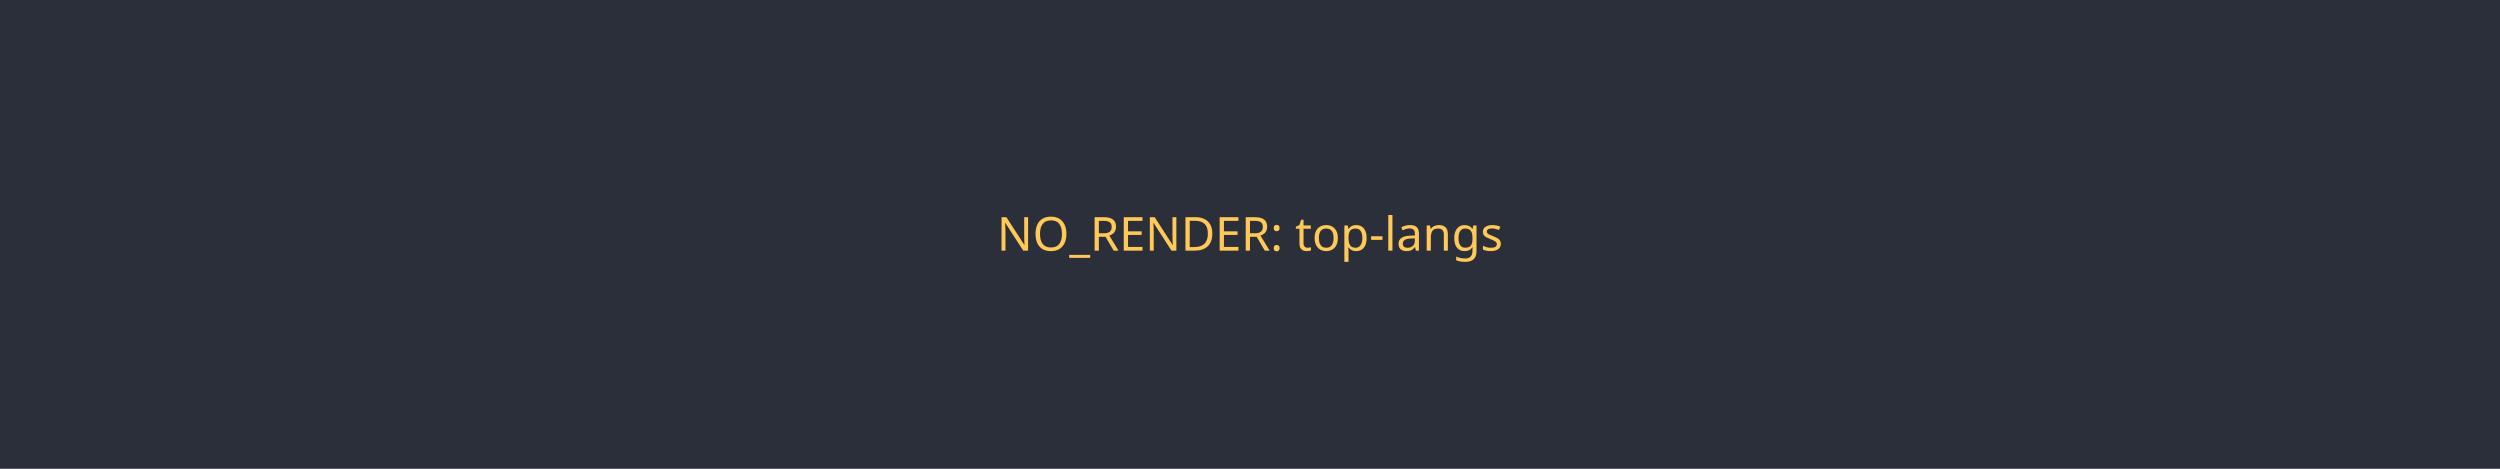
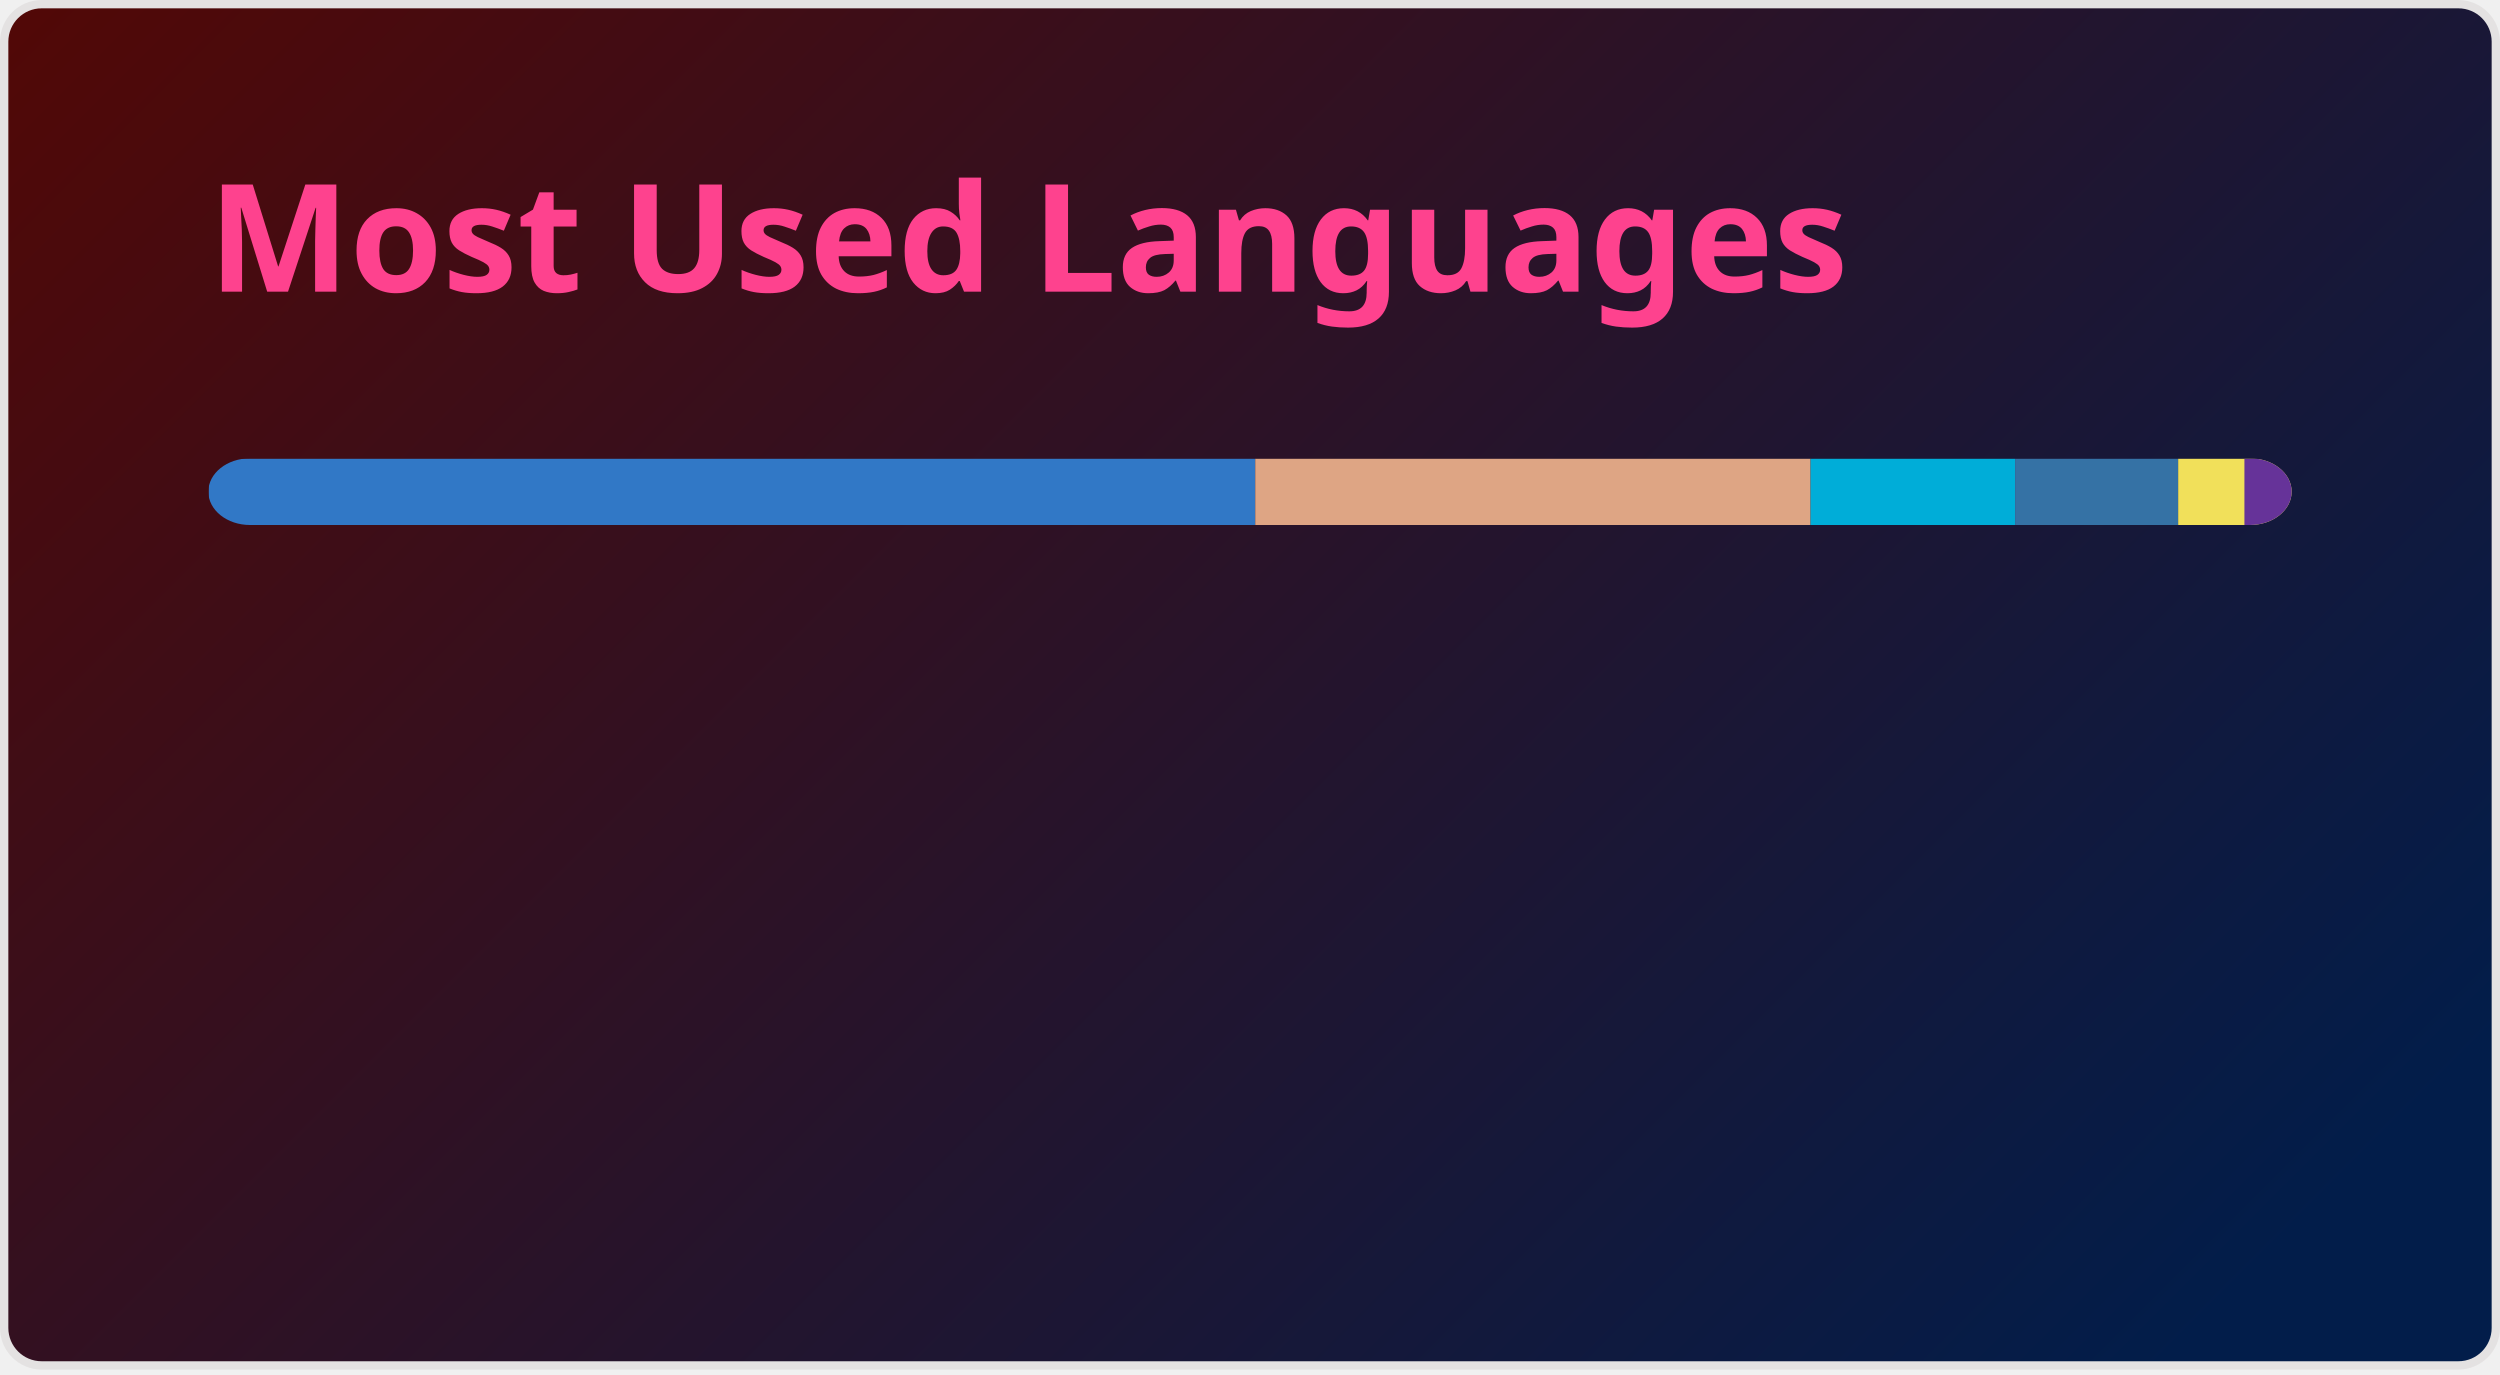
- <svg xmlns="http://www.w3.org/2000/svg" width="640" height="120">
-   <rect width="100%" height="100%" fill="#2b2f3a" />
-   <text x="50%" y="50%" fill="#ffc857" dominant-baseline="middle" text-anchor="middle" font-family="sans-serif">NO_RENDER: top-langs</text>
+ <svg xmlns="http://www.w3.org/2000/svg" width="300" height="165" viewBox="0 0 300 165" fill="none" role="img" aria-labelledby="descId">
+   <style>
+           .header {
+             font: 600 18px 'Segoe UI', Ubuntu, Sans-Serif;
+             fill: #fe428e;
+             animation: fadeInAnimation 0.8s ease-in-out forwards;
+           }
+           @supports(-moz-appearance: auto) {
+             /* Selector detects Firefox */
+             .header { font-size: 15.5px; }
+           }
+           
+ 		@keyframes slideInAnimation { from { width:0; } to { width:calc(100%-100px);} }
+ 		@keyframes growWidthAnimation { from { width:0; } to { width:100%; } }
+ 		.stat { font: 600 14px 'Segoe UI', Ubuntu, "Helvetica Neue", Sans-Serif; fill: #a9fef7; }
+ 		@supports(-moz-appearance: auto){ .stat{ font-size:12px; } }
+ 		.bold { font-weight:700 }
+ 		.lang-name { font: 400 11px "Segoe UI", Ubuntu, Sans-Serif; fill: #a9fef7; }
+ 		.stagger { opacity:0; animation: fadeInAnimation 0.3s ease-in-out forwards; }
+ 		#rect-mask rect { animation: slideInAnimation 1s ease-in-out forwards; }
+ 		.lang-progress { animation: growWidthAnimation 0.6s ease-in-out forwards; }
+ 	
+ 
+           
+       /* Animations */
+       @keyframes scaleInAnimation {
+         from {
+           transform: translate(-5px, 5px) scale(0);
+         }
+         to {
+           transform: translate(-5px, 5px) scale(1);
+         }
+       }
+       @keyframes fadeInAnimation {
+         from {
+           opacity: 0;
+         }
+         to {
+           opacity: 1;
+         }
+       }
+     
+           
+         </style>
+   <defs>
+     <linearGradient id="gradient" gradientTransform="rotate(45)" gradientUnits="userSpaceOnUse">
+       <stop offset="0%" stop-color="#520806" />
+       <stop offset="100%" stop-color="#021D4A" />
+     </linearGradient>
+   </defs>
+   <rect data-testid="card-bg" x="0.5" y="0.5" rx="4.5" height="99%" stroke="#e4e2e2" width="299" fill="url(#gradient)" stroke-opacity="1" />
+   <g data-testid="card-title" transform="translate(25, 35)">
+     <g transform="translate(0, 0)">
+       <text x="0" y="0" class="header" data-testid="header">Most Used Languages</text>
+     </g>
+   </g>
+   <g data-testid="main-card-body" transform="translate(0, 55)">
+     <svg data-testid="lang-items" x="25">
+       <mask id="rect-mask">
+         <rect x="0" y="0" width="250" height="8" fill="white" rx="5" />
+       </mask>
+       <rect mask="url(#rect-mask)" data-testid="lang-progress" x="0" y="0" width="125.63" height="8" fill="#3178c6" />
+       <rect mask="url(#rect-mask)" data-testid="lang-progress" x="125.63" y="0" width="66.64" height="8" fill="#dea584" />
+       <rect mask="url(#rect-mask)" data-testid="lang-progress" x="192.27" y="0" width="24.54" height="8" fill="#00ADD8" />
+       <rect mask="url(#rect-mask)" data-testid="lang-progress" x="216.81" y="0" width="19.57" height="8" fill="#3572A5" />
+       <rect mask="url(#rect-mask)" data-testid="lang-progress" x="236.38" y="0" width="17.95" height="8" fill="#f1e05a" />
+       <rect mask="url(#rect-mask)" data-testid="lang-progress" x="244.33" y="0" width="15.67" height="8" fill="#663399" />
+       <g transform="translate(0, 25)">
+         <g transform="translate(0, 0)">
+           <g transform="translate(0, 0)">
+             <g class="stagger" style="animation-delay: 450ms">
+               <circle cx="5" cy="6" r="5" fill="#3178c6" />
+               <text data-testid="lang-name" x="15" y="10" class="lang-name">
+ 				TypeScript 50.25%
+ 			</text>
+             </g>
+           </g>
+           <g transform="translate(0, 25)">
+             <g class="stagger" style="animation-delay: 600ms">
+               <circle cx="5" cy="6" r="5" fill="#dea584" />
+               <text data-testid="lang-name" x="15" y="10" class="lang-name">
+ 				Rust 26.66%
+ 			</text>
+             </g>
+           </g>
+           <g transform="translate(0, 50)">
+             <g class="stagger" style="animation-delay: 750ms">
+               <circle cx="5" cy="6" r="5" fill="#00ADD8" />
+               <text data-testid="lang-name" x="15" y="10" class="lang-name">
+ 				Go 9.82%
+ 			</text>
+             </g>
+           </g>
+         </g>
+         <g transform="translate(150, 0)">
+           <g transform="translate(0, 0)">
+             <g class="stagger" style="animation-delay: 450ms">
+               <circle cx="5" cy="6" r="5" fill="#3572A5" />
+               <text data-testid="lang-name" x="15" y="10" class="lang-name">
+ 				Python 7.83%
+ 			</text>
+             </g>
+           </g>
+           <g transform="translate(0, 25)">
+             <g class="stagger" style="animation-delay: 600ms">
+               <circle cx="5" cy="6" r="5" fill="#f1e05a" />
+               <text data-testid="lang-name" x="15" y="10" class="lang-name">
+ 				JavaScript 3.18%
+ 			</text>
+             </g>
+           </g>
+           <g transform="translate(0, 50)">
+             <g class="stagger" style="animation-delay: 750ms">
+               <circle cx="5" cy="6" r="5" fill="#663399" />
+               <text data-testid="lang-name" x="15" y="10" class="lang-name">
+ 				CSS 2.27%
+ 			</text>
+             </g>
+           </g>
+         </g>
+       </g>
+     </svg>
+   </g>
</svg>
